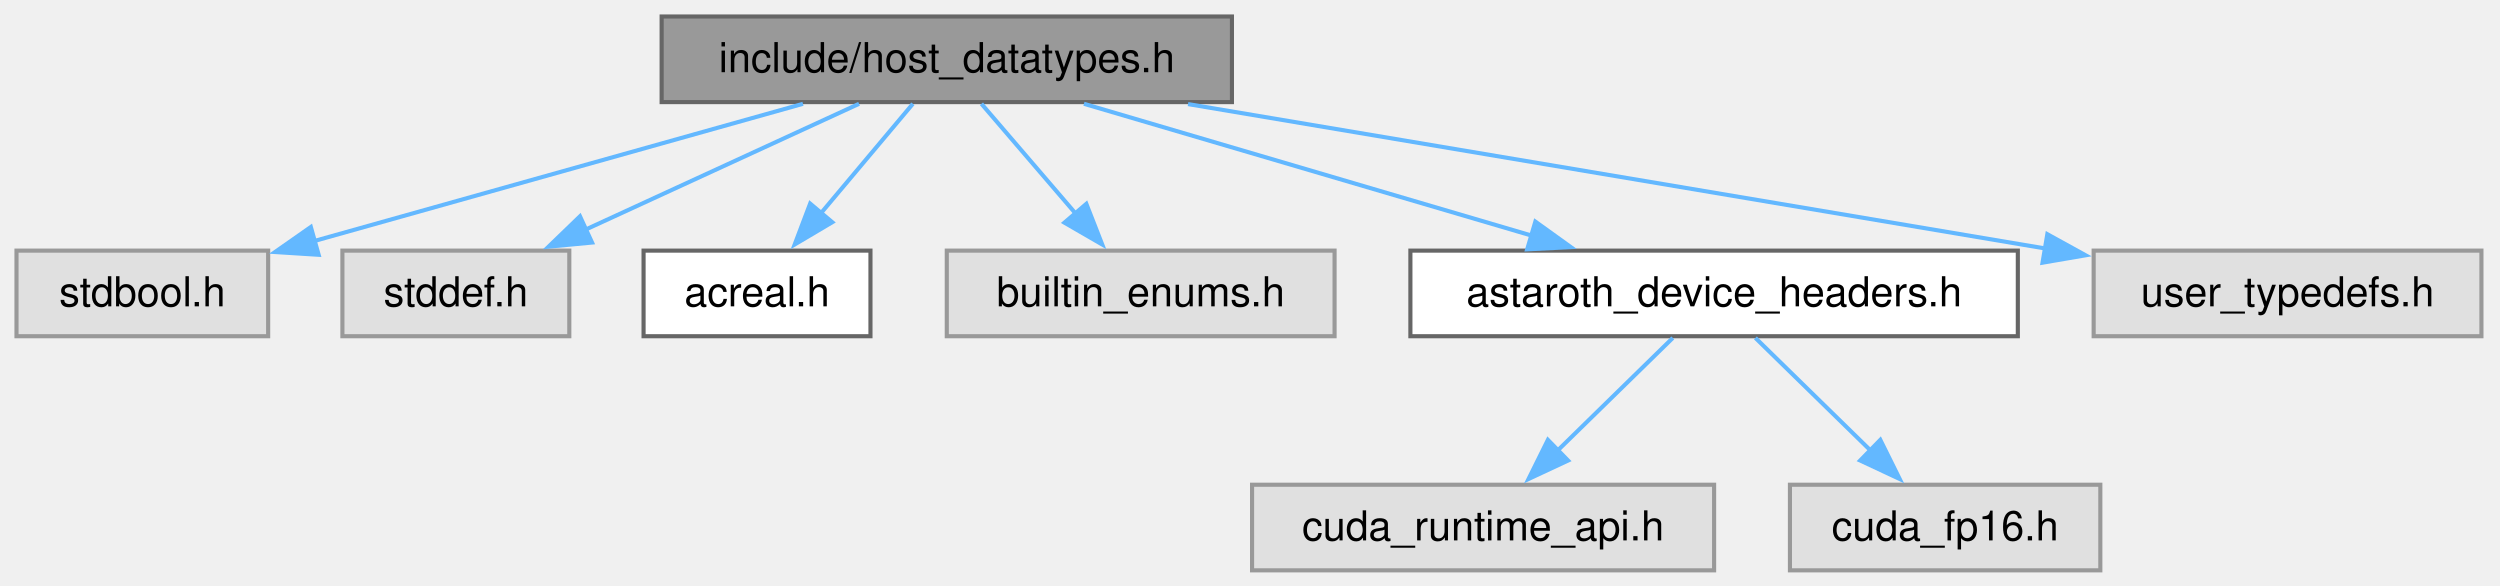
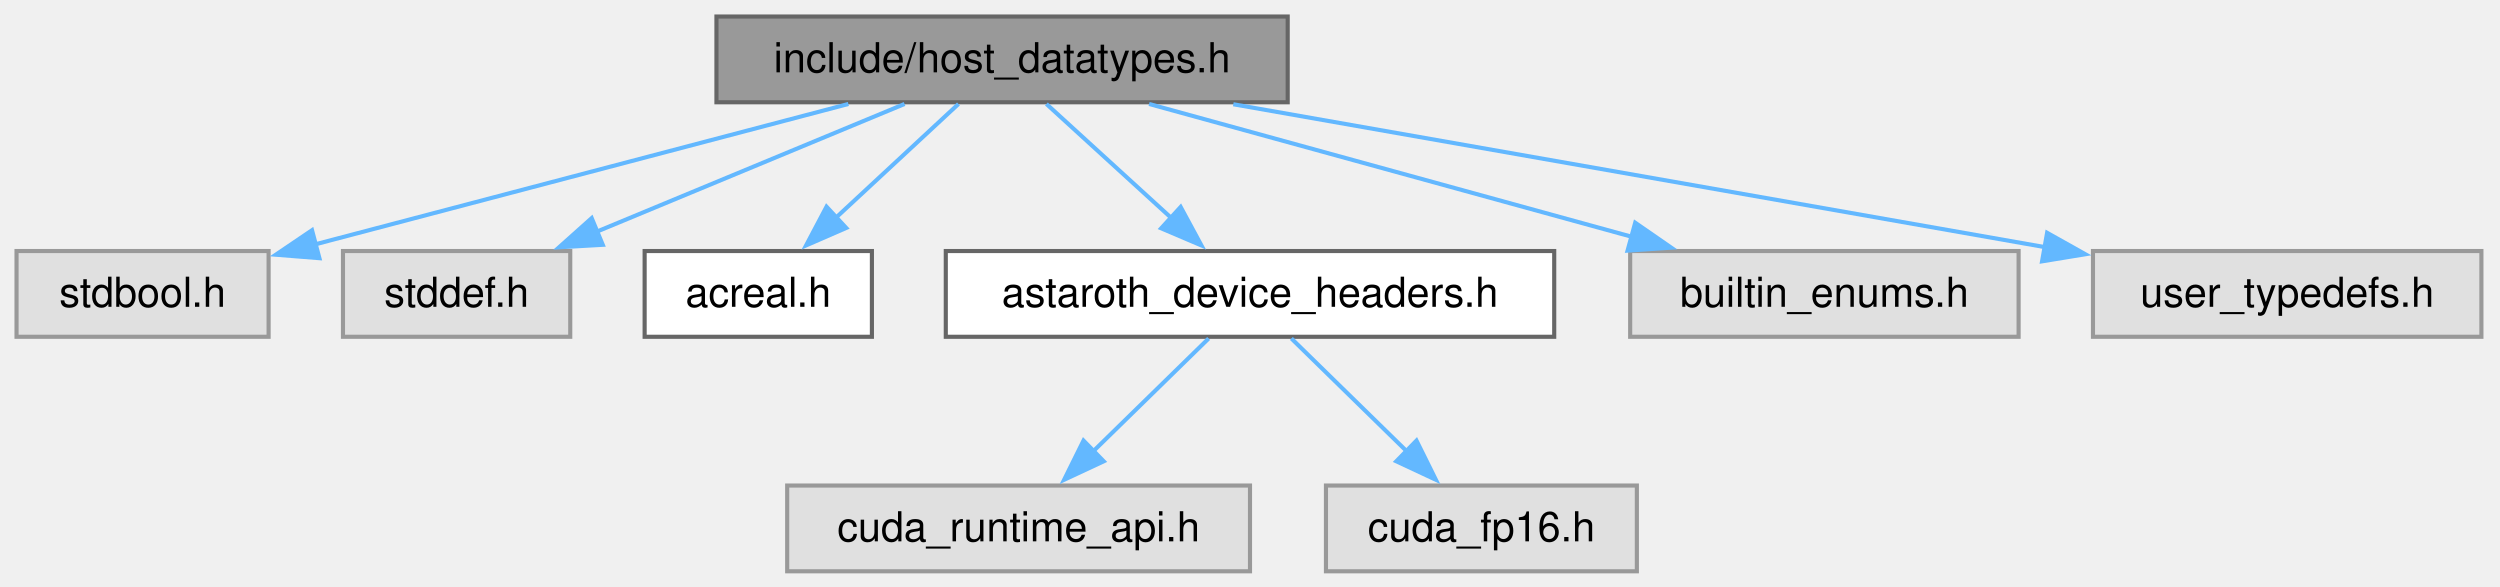
- <svg xmlns="http://www.w3.org/2000/svg" xmlns:xlink="http://www.w3.org/1999/xlink" width="606pt" height="142pt" viewBox="0.00 0.00 606.00 142.00">
+ <svg xmlns="http://www.w3.org/2000/svg" xmlns:xlink="http://www.w3.org/1999/xlink" width="605pt" height="142pt" viewBox="0.00 0.00 605.00 142.00">
  <g id="graph0" class="graph" transform="scale(1 1) rotate(0) translate(4 138.25)">
    <g id="Node000001" class="node">
      <g id="a_Node000001">
        <a xlink:title=" ">
-           <polygon fill="#999999" stroke="#666666" points="294.62,-134.25 156.38,-134.25 156.38,-113.5 294.62,-113.5 294.62,-134.25" />
-           <text xml:space="preserve" text-anchor="middle" x="225.5" y="-120.75" font-family="Helvetica,sans-Serif" font-size="10.00">include/host_datatypes.h</text>
+           <polygon fill="#999999" stroke="#666666" points="307.62,-134.25 169.38,-134.25 169.38,-113.5 307.62,-113.5 307.62,-134.25" />
+           <text xml:space="preserve" text-anchor="middle" x="238.5" y="-120.75" font-family="Helvetica,sans-Serif" font-size="10.00">include/host_datatypes.h</text>
        </a>
      </g>
    </g>
    <g id="Node000002" class="node">
      <g id="a_Node000002">
        <a xlink:title=" ">
          <polygon fill="#e0e0e0" stroke="#999999" points="61,-77.5 0,-77.5 0,-56.75 61,-56.75 61,-77.5" />
          <text xml:space="preserve" text-anchor="middle" x="30.5" y="-64" font-family="Helvetica,sans-Serif" font-size="10.00">stdbool.h</text>
        </a>
      </g>
    </g>
    <g id="edge1_Node000001_Node000002" class="edge">
      <g id="a_edge1_Node000001_Node000002">
        <a xlink:title=" ">
-           <path fill="none" stroke="#63b8ff" d="M190.64,-113.09C157.42,-103.76 107.39,-89.71 72.11,-79.81" />
-           <polygon fill="#63b8ff" stroke="#63b8ff" points="73.24,-76.49 62.67,-77.16 71.35,-83.23 73.24,-76.49" />
+           <path fill="none" stroke="#63b8ff" d="M201.31,-113.09C165.1,-103.55 110.13,-89.09 72.39,-79.15" />
+           <polygon fill="#63b8ff" stroke="#63b8ff" points="73.3,-75.77 62.74,-76.61 71.51,-82.54 73.3,-75.77" />
        </a>
      </g>
    </g>
    <g id="Node000003" class="node">
      <g id="a_Node000003">
        <a xlink:title=" ">
          <polygon fill="#e0e0e0" stroke="#999999" points="134,-77.5 79,-77.5 79,-56.75 134,-56.75 134,-77.5" />
          <text xml:space="preserve" text-anchor="middle" x="106.5" y="-64" font-family="Helvetica,sans-Serif" font-size="10.00">stddef.h</text>
        </a>
      </g>
    </g>
    <g id="edge2_Node000001_Node000003" class="edge">
      <g id="a_edge2_Node000001_Node000003">
        <a xlink:title=" ">
-           <path fill="none" stroke="#63b8ff" d="M204.23,-113.09C185.78,-104.6 158.84,-92.2 137.91,-82.58" />
-           <polygon fill="#63b8ff" stroke="#63b8ff" points="139.51,-79.46 128.97,-78.46 136.59,-85.82 139.51,-79.46" />
+           <path fill="none" stroke="#63b8ff" d="M214.9,-113.09C194.16,-104.48 163.73,-91.86 140.39,-82.18" />
+           <polygon fill="#63b8ff" stroke="#63b8ff" points="141.87,-79.01 131.29,-78.41 139.19,-85.47 141.87,-79.01" />
        </a>
      </g>
    </g>
    <g id="Node000004" class="node">
      <g id="a_Node000004">
        <a xlink:href="acreal_8h.html" target="_top" xlink:title=" ">
          <polygon fill="white" stroke="#666666" points="207,-77.5 152,-77.5 152,-56.75 207,-56.75 207,-77.5" />
          <text xml:space="preserve" text-anchor="middle" x="179.5" y="-64" font-family="Helvetica,sans-Serif" font-size="10.00">acreal.h</text>
        </a>
      </g>
    </g>
    <g id="edge3_Node000001_Node000004" class="edge">
      <g id="a_edge3_Node000001_Node000004">
        <a xlink:title=" ">
-           <path fill="none" stroke="#63b8ff" d="M217.28,-113.09C211.06,-105.69 202.35,-95.32 194.86,-86.41" />
-           <polygon fill="#63b8ff" stroke="#63b8ff" points="197.74,-84.39 188.63,-78.99 192.38,-88.9 197.74,-84.39" />
+           <path fill="none" stroke="#63b8ff" d="M227.95,-113.09C219.73,-105.46 208.1,-94.67 198.3,-85.57" />
+           <polygon fill="#63b8ff" stroke="#63b8ff" points="200.78,-83.09 191.07,-78.86 196.02,-88.23 200.78,-83.09" />
        </a>
      </g>
    </g>
    <g id="Node000005" class="node">
      <g id="a_Node000005">
-         <a xlink:title=" ">
-           <polygon fill="#e0e0e0" stroke="#999999" points="319.5,-77.5 225.5,-77.5 225.5,-56.75 319.5,-56.75 319.5,-77.5" />
-           <text xml:space="preserve" text-anchor="middle" x="272.5" y="-64" font-family="Helvetica,sans-Serif" font-size="10.00">builtin_enums.h</text>
+         <a xlink:href="astaroth__device__headers_8h.html" target="_top" xlink:title=" ">
+           <polygon fill="white" stroke="#666666" points="372.12,-77.5 224.88,-77.5 224.88,-56.75 372.12,-56.75 372.12,-77.5" />
+           <text xml:space="preserve" text-anchor="middle" x="298.5" y="-64" font-family="Helvetica,sans-Serif" font-size="10.00">astaroth_device_headers.h</text>
        </a>
      </g>
    </g>
    <g id="edge4_Node000001_Node000005" class="edge">
      <g id="a_edge4_Node000001_Node000005">
        <a xlink:title=" ">
-           <path fill="none" stroke="#63b8ff" d="M233.9,-113.09C240.25,-105.69 249.15,-95.32 256.8,-86.41" />
-           <polygon fill="#63b8ff" stroke="#63b8ff" points="259.33,-88.84 263.18,-78.98 254.01,-84.28 259.33,-88.84" />
+           <path fill="none" stroke="#63b8ff" d="M249.23,-113.09C257.59,-105.46 269.41,-94.67 279.38,-85.57" />
+           <polygon fill="#63b8ff" stroke="#63b8ff" points="281.72,-88.17 286.75,-78.85 277,-83 281.72,-88.17" />
        </a>
      </g>
    </g>
-     <g id="Node000006" class="node">
-       <g id="a_Node000006">
-         <a xlink:href="astaroth__device__headers_8h.html" target="_top" xlink:title=" ">
-           <polygon fill="white" stroke="#666666" points="485.12,-77.5 337.88,-77.5 337.88,-56.75 485.12,-56.75 485.12,-77.5" />
-           <text xml:space="preserve" text-anchor="middle" x="411.5" y="-64" font-family="Helvetica,sans-Serif" font-size="10.00">astaroth_device_headers.h</text>
+     <g id="Node000008" class="node">
+       <g id="a_Node000008">
+         <a xlink:title=" ">
+           <polygon fill="#e0e0e0" stroke="#999999" points="484.5,-77.5 390.5,-77.5 390.5,-56.75 484.5,-56.75 484.5,-77.5" />
+           <text xml:space="preserve" text-anchor="middle" x="437.5" y="-64" font-family="Helvetica,sans-Serif" font-size="10.00">builtin_enums.h</text>
        </a>
      </g>
    </g>
-     <g id="edge5_Node000001_Node000006" class="edge">
-       <g id="a_edge5_Node000001_Node000006">
+     <g id="edge7_Node000001_Node000008" class="edge">
+       <g id="a_edge7_Node000001_Node000008">
        <a xlink:title=" ">
-           <path fill="none" stroke="#63b8ff" d="M258.75,-113.09C289.08,-104.16 334.1,-90.91 367.41,-81.1" />
-           <polygon fill="#63b8ff" stroke="#63b8ff" points="368.17,-84.53 376.77,-78.35 366.19,-77.81 368.17,-84.53" />
+           <path fill="none" stroke="#63b8ff" d="M274.08,-113.09C306.8,-104.08 355.52,-90.68 391.26,-80.85" />
+           <polygon fill="#63b8ff" stroke="#63b8ff" points="391.72,-84.35 400.44,-78.32 389.87,-77.6 391.72,-84.35" />
        </a>
      </g>
    </g>
    <g id="Node000009" class="node">
      <g id="a_Node000009">
        <a xlink:title=" ">
-           <polygon fill="#e0e0e0" stroke="#999999" points="597.5,-77.5 503.5,-77.5 503.5,-56.75 597.5,-56.75 597.5,-77.5" />
-           <text xml:space="preserve" text-anchor="middle" x="550.5" y="-64" font-family="Helvetica,sans-Serif" font-size="10.00">user_typedefs.h</text>
+           <polygon fill="#e0e0e0" stroke="#999999" points="596.5,-77.5 502.5,-77.5 502.5,-56.75 596.5,-56.75 596.5,-77.5" />
+           <text xml:space="preserve" text-anchor="middle" x="549.5" y="-64" font-family="Helvetica,sans-Serif" font-size="10.00">user_typedefs.h</text>
        </a>
      </g>
    </g>
    <g id="edge8_Node000001_Node000009" class="edge">
      <g id="a_edge8_Node000001_Node000009">
        <a xlink:title=" ">
-           <path fill="none" stroke="#63b8ff" d="M283.98,-113.02C342.75,-103.12 432.82,-87.95 491.7,-78.03" />
-           <polygon fill="#63b8ff" stroke="#63b8ff" points="492.27,-81.48 501.55,-76.37 491.11,-74.58 492.27,-81.48" />
+           <path fill="none" stroke="#63b8ff" d="M294.46,-113.02C349.92,-103.26 434.53,-88.36 490.9,-78.44" />
+           <polygon fill="#63b8ff" stroke="#63b8ff" points="491.4,-81.91 500.64,-76.73 490.18,-75.01 491.4,-81.91" />
+         </a>
+       </g>
+     </g>
+     <g id="Node000006" class="node">
+       <g id="a_Node000006">
+         <a xlink:title=" ">
+           <polygon fill="#e0e0e0" stroke="#999999" points="298.5,-20.75 186.5,-20.75 186.5,0 298.5,0 298.5,-20.75" />
+           <text xml:space="preserve" text-anchor="middle" x="242.5" y="-7.25" font-family="Helvetica,sans-Serif" font-size="10.00">cuda_runtime_api.h</text>
+         </a>
+       </g>
+     </g>
+     <g id="edge5_Node000005_Node000006" class="edge">
+       <g id="a_edge5_Node000005_Node000006">
+         <a xlink:title=" ">
+           <path fill="none" stroke="#63b8ff" d="M288.49,-56.34C280.76,-48.78 269.87,-38.14 260.63,-29.1" />
+           <polygon fill="#63b8ff" stroke="#63b8ff" points="263.1,-26.62 253.51,-22.14 258.21,-31.63 263.1,-26.62" />
        </a>
      </g>
    </g>
    <g id="Node000007" class="node">
      <g id="a_Node000007">
        <a xlink:title=" ">
-           <polygon fill="#e0e0e0" stroke="#999999" points="411.5,-20.75 299.5,-20.75 299.5,0 411.5,0 411.5,-20.75" />
-           <text xml:space="preserve" text-anchor="middle" x="355.5" y="-7.25" font-family="Helvetica,sans-Serif" font-size="10.00">cuda_runtime_api.h</text>
+           <polygon fill="#e0e0e0" stroke="#999999" points="392.12,-20.75 316.88,-20.75 316.88,0 392.12,0 392.12,-20.75" />
+           <text xml:space="preserve" text-anchor="middle" x="354.5" y="-7.25" font-family="Helvetica,sans-Serif" font-size="10.00">cuda_fp16.h</text>
        </a>
      </g>
    </g>
-     <g id="edge6_Node000006_Node000007" class="edge">
-       <g id="a_edge6_Node000006_Node000007">
+     <g id="edge6_Node000005_Node000007" class="edge">
+       <g id="a_edge6_Node000005_Node000007">
        <a xlink:title=" ">
-           <path fill="none" stroke="#63b8ff" d="M401.49,-56.34C393.76,-48.78 382.87,-38.14 373.63,-29.1" />
-           <polygon fill="#63b8ff" stroke="#63b8ff" points="376.1,-26.62 366.51,-22.14 371.21,-31.63 376.1,-26.62" />
-         </a>
-       </g>
-     </g>
-     <g id="Node000008" class="node">
-       <g id="a_Node000008">
-         <a xlink:title=" ">
-           <polygon fill="#e0e0e0" stroke="#999999" points="505.12,-20.75 429.88,-20.75 429.88,0 505.12,0 505.12,-20.75" />
-           <text xml:space="preserve" text-anchor="middle" x="467.5" y="-7.25" font-family="Helvetica,sans-Serif" font-size="10.00">cuda_fp16.h</text>
-         </a>
-       </g>
-     </g>
-     <g id="edge7_Node000006_Node000008" class="edge">
-       <g id="a_edge7_Node000006_Node000008">
-         <a xlink:title=" ">
-           <path fill="none" stroke="#63b8ff" d="M421.51,-56.34C429.24,-48.78 440.13,-38.14 449.37,-29.1" />
-           <polygon fill="#63b8ff" stroke="#63b8ff" points="451.79,-31.63 456.49,-22.14 446.9,-26.62 451.79,-31.63" />
+           <path fill="none" stroke="#63b8ff" d="M308.51,-56.34C316.24,-48.78 327.13,-38.14 336.37,-29.1" />
+           <polygon fill="#63b8ff" stroke="#63b8ff" points="338.79,-31.63 343.49,-22.14 333.9,-26.62 338.79,-31.63" />
        </a>
      </g>
    </g>
  </g>
</svg>
